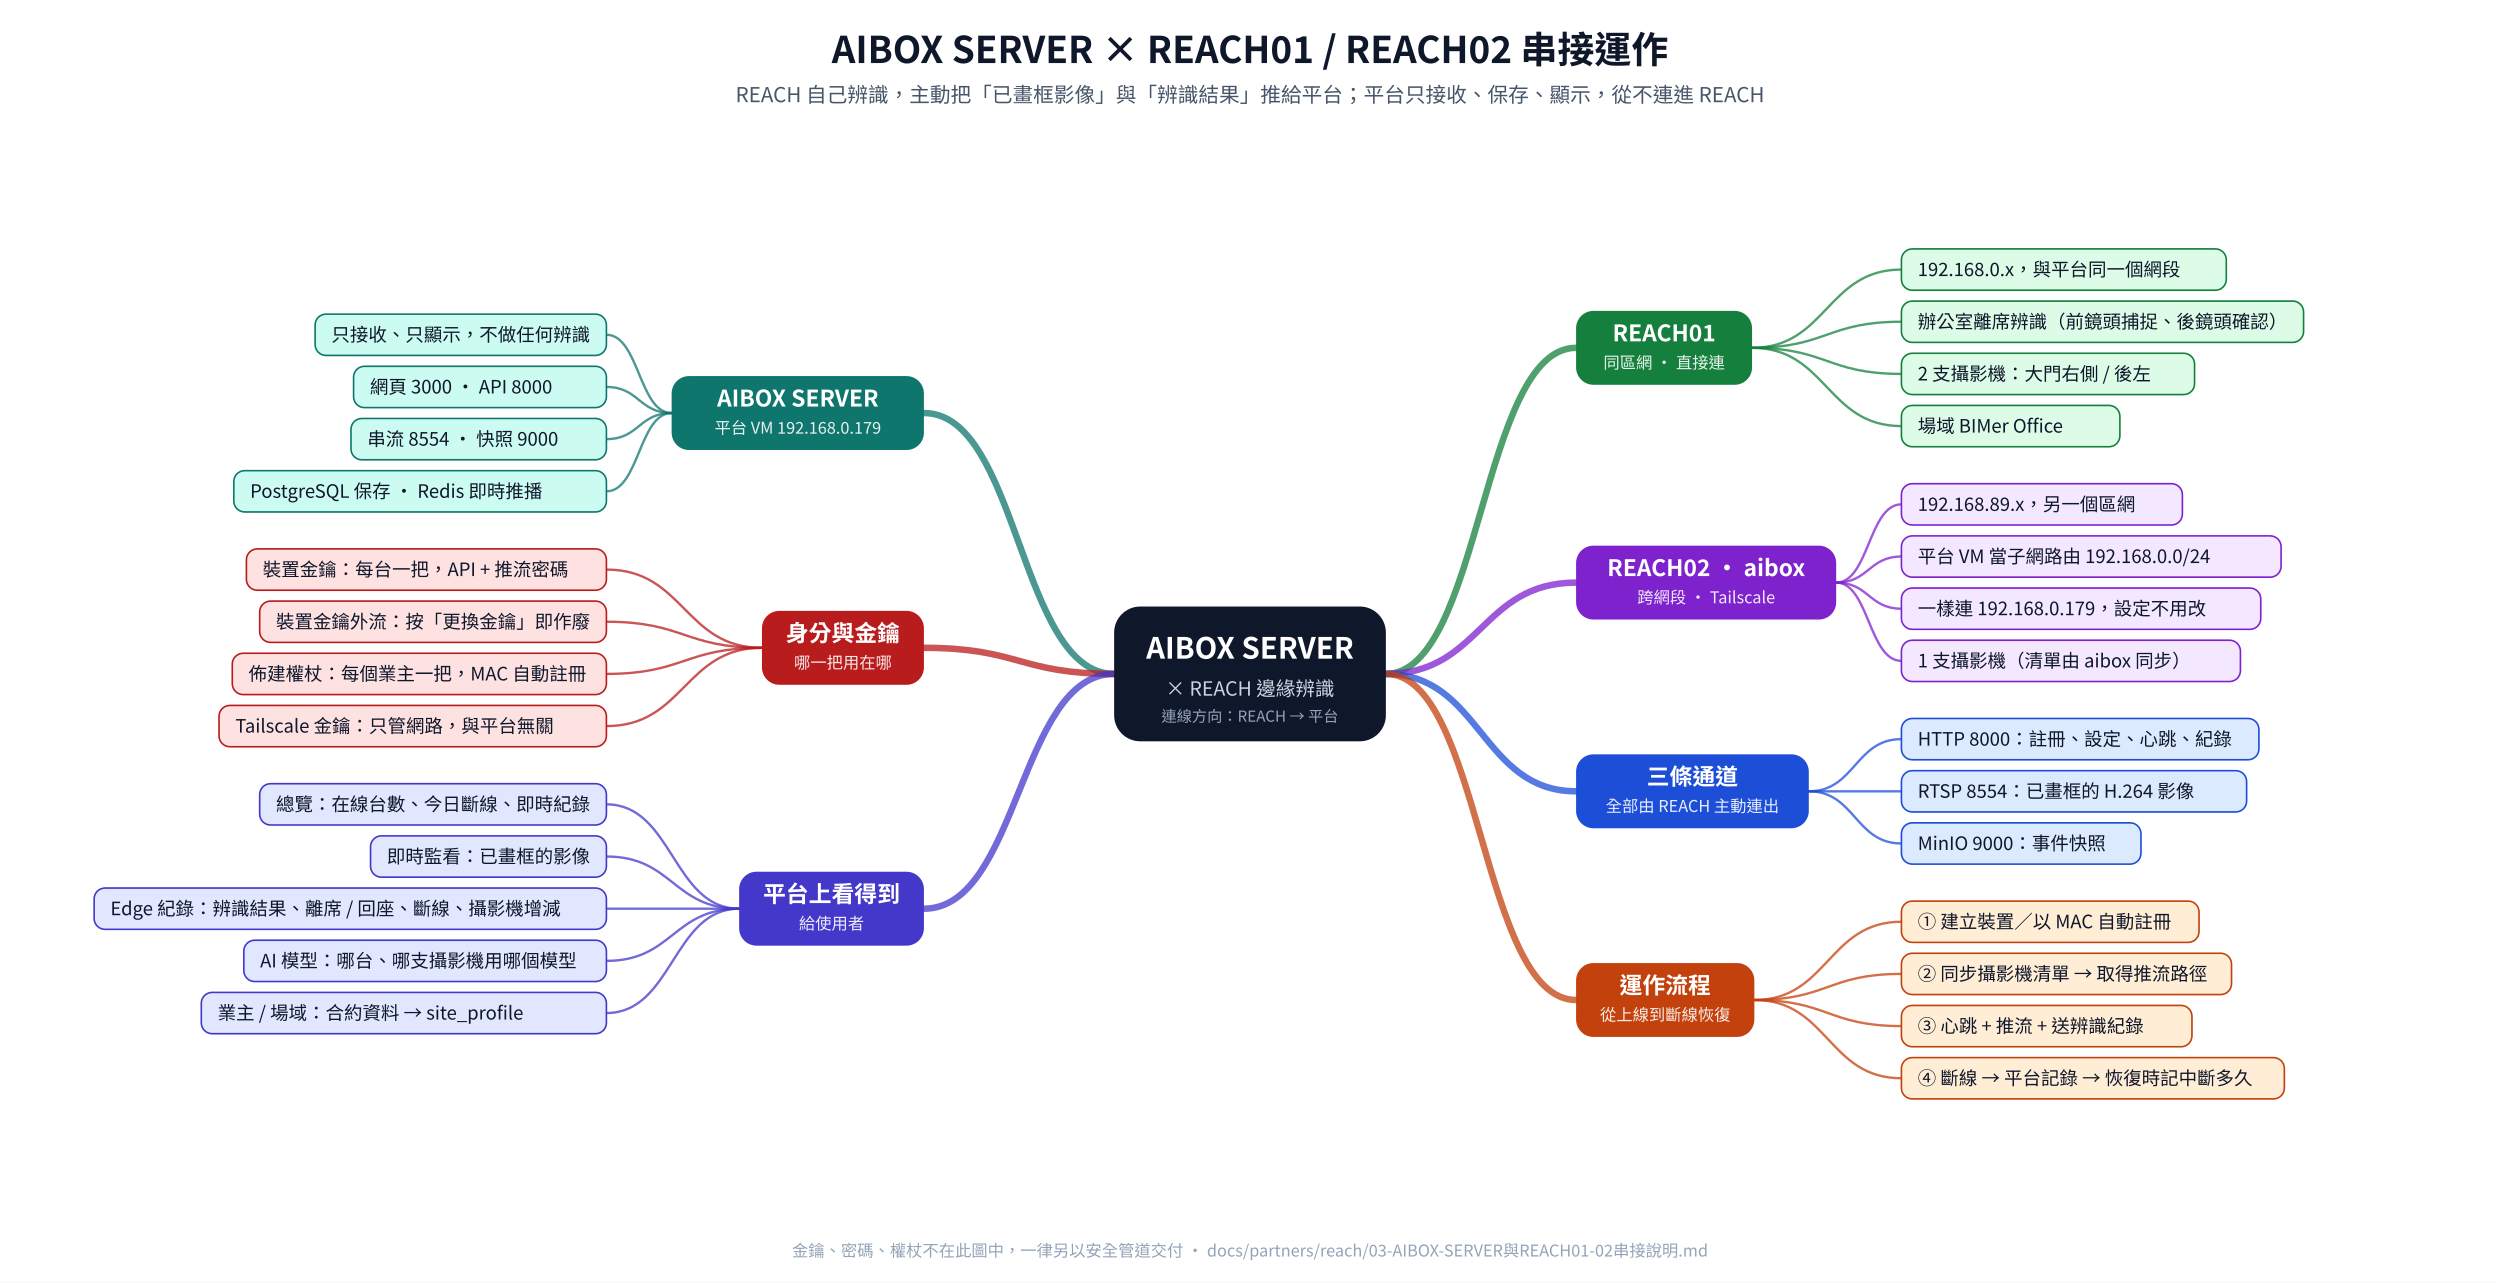
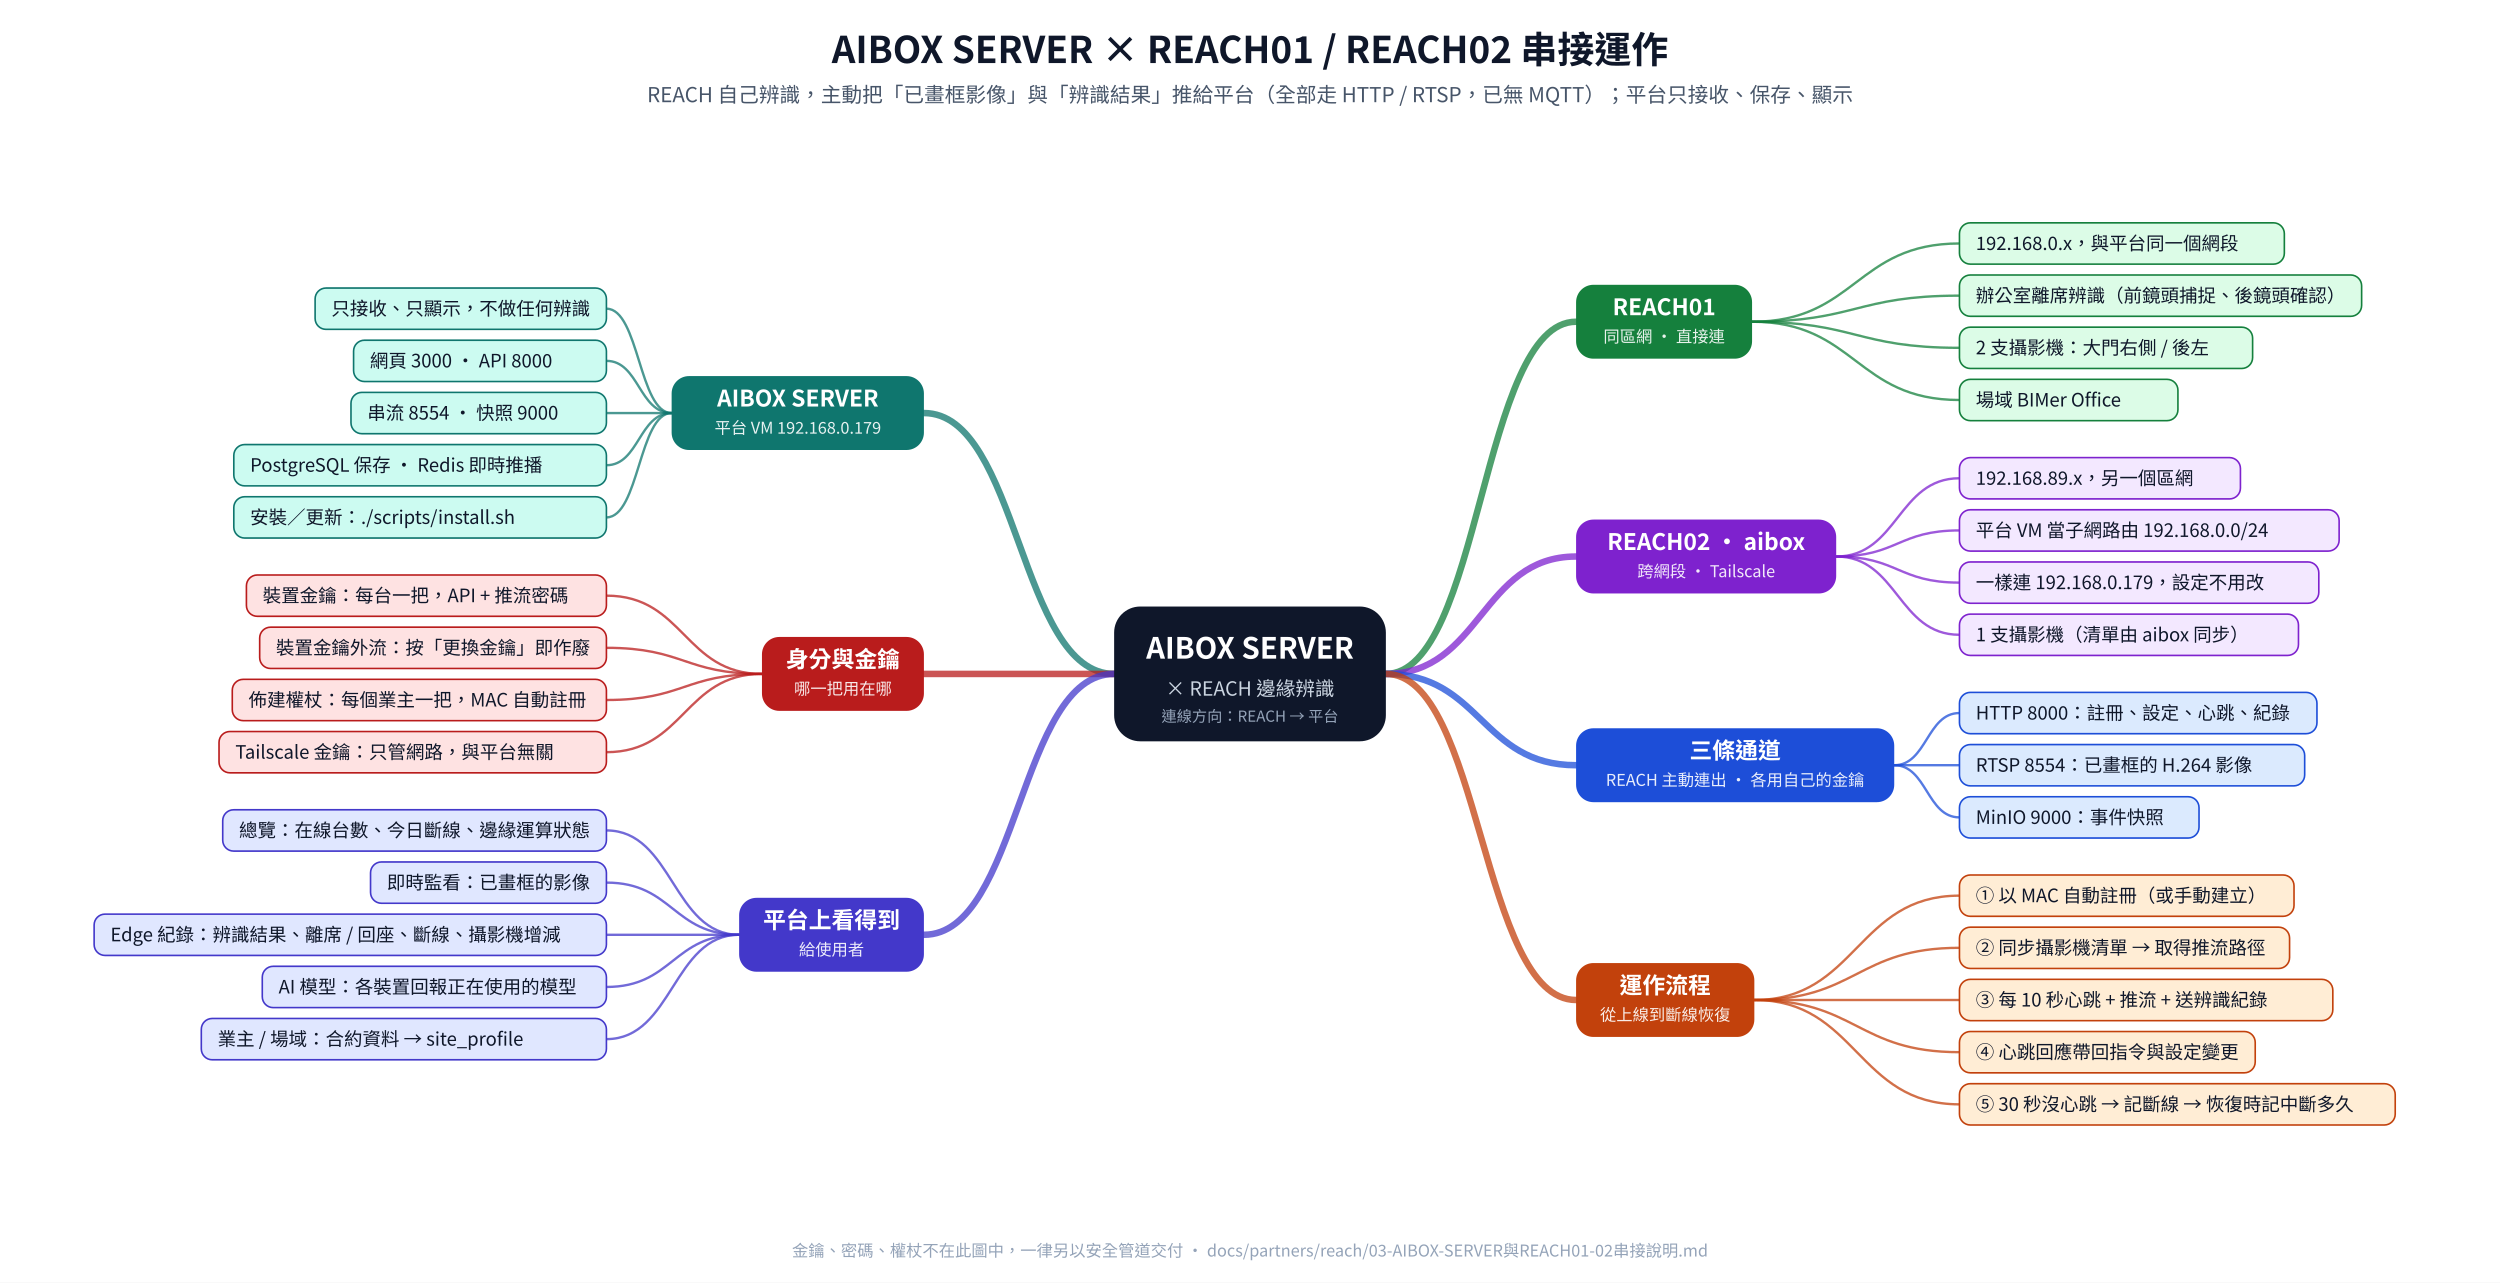
<svg xmlns="http://www.w3.org/2000/svg" width="2300" height="1180" viewBox="0 0 2300 1180" font-family="'Noto Sans TC','Noto Sans CJK TC','PingFang TC','Microsoft JhengHei','WenQuanYi Zen Hei',sans-serif">
  <rect width="2300" height="1180" fill="#ffffff" />
  <text x="1150.0" y="58" text-anchor="middle" font-size="34" font-weight="700" fill="#0f172a">AIBOX SERVER × REACH01 / REACH02 串接運作</text>
-   <text x="1150.0" y="94" text-anchor="middle" font-size="19" fill="#475569">REACH 自己辨識，主動把「已畫框影像」與「辨識結果」推給平台；平台只接收、保存、顯示，從不連進 REACH</text>
+   <text x="1150.0" y="94" text-anchor="middle" font-size="19" fill="#475569">REACH 自己辨識，主動把「已畫框影像」與「辨識結果」推給平台（全部走 HTTP / RTSP，已無 MQTT）；平台只接收、保存、顯示</text>
  <path d="M1025.0,620.0 C937.5,620.0 937.5,380.0 850.0,380.0" fill="none" stroke="#0f766e" stroke-width="6" stroke-opacity="0.75" stroke-linecap="round" />
-   <path d="M617.9,380.0 C587.9,380.0 587.9,308.0 557.9,308.0" fill="none" stroke="#0f766e" stroke-width="2.2" stroke-opacity="0.75" stroke-linecap="round" />
-   <path d="M617.9,380.0 C587.9,380.0 587.9,356.0 557.9,356.0" fill="none" stroke="#0f766e" stroke-width="2.2" stroke-opacity="0.75" stroke-linecap="round" />
-   <path d="M617.9,380.0 C587.9,380.0 587.9,404.0 557.9,404.0" fill="none" stroke="#0f766e" stroke-width="2.2" stroke-opacity="0.75" stroke-linecap="round" />
-   <path d="M617.9,380.0 C587.9,380.0 587.9,452.0 557.9,452.0" fill="none" stroke="#0f766e" stroke-width="2.2" stroke-opacity="0.75" stroke-linecap="round" />
-   <path d="M1025.0,620.0 C937.5,620.0 937.5,596.0 850.0,596.0" fill="none" stroke="#b91c1c" stroke-width="6" stroke-opacity="0.75" stroke-linecap="round" />
-   <path d="M701.0,596.0 C629.5,596.0 629.5,524.0 557.9,524.0" fill="none" stroke="#b91c1c" stroke-width="2.2" stroke-opacity="0.75" stroke-linecap="round" />
-   <path d="M701.0,596.0 C629.5,596.0 629.5,572.0 557.9,572.0" fill="none" stroke="#b91c1c" stroke-width="2.2" stroke-opacity="0.75" stroke-linecap="round" />
-   <path d="M701.0,596.0 C629.5,596.0 629.5,620.0 557.9,620.0" fill="none" stroke="#b91c1c" stroke-width="2.2" stroke-opacity="0.75" stroke-linecap="round" />
-   <path d="M701.0,596.0 C629.5,596.0 629.5,668.0 557.9,668.0" fill="none" stroke="#b91c1c" stroke-width="2.2" stroke-opacity="0.75" stroke-linecap="round" />
-   <path d="M1025.0,620.0 C937.5,620.0 937.5,836.0 850.0,836.0" fill="none" stroke="#4338ca" stroke-width="6" stroke-opacity="0.75" stroke-linecap="round" />
-   <path d="M680.0,836.0 C619.0,836.0 619.0,740.0 557.9,740.0" fill="none" stroke="#4338ca" stroke-width="2.2" stroke-opacity="0.75" stroke-linecap="round" />
-   <path d="M680.0,836.0 C619.0,836.0 619.0,788.0 557.9,788.0" fill="none" stroke="#4338ca" stroke-width="2.2" stroke-opacity="0.75" stroke-linecap="round" />
-   <path d="M680.0,836.0 C619.0,836.0 619.0,836.0 557.9,836.0" fill="none" stroke="#4338ca" stroke-width="2.2" stroke-opacity="0.75" stroke-linecap="round" />
-   <path d="M680.0,836.0 C619.0,836.0 619.0,884.0 557.9,884.0" fill="none" stroke="#4338ca" stroke-width="2.2" stroke-opacity="0.75" stroke-linecap="round" />
-   <path d="M680.0,836.0 C619.0,836.0 619.0,932.0 557.9,932.0" fill="none" stroke="#4338ca" stroke-width="2.2" stroke-opacity="0.75" stroke-linecap="round" />
-   <path d="M1275.0,620.0 C1362.5,620.0 1362.5,320.0 1450.0,320.0" fill="none" stroke="#15803d" stroke-width="6" stroke-opacity="0.75" stroke-linecap="round" />
-   <path d="M1611.9,320.0 C1680.6,320.0 1680.6,248.0 1749.3,248.0" fill="none" stroke="#15803d" stroke-width="2.2" stroke-opacity="0.75" stroke-linecap="round" />
-   <path d="M1611.9,320.0 C1680.6,320.0 1680.6,296.0 1749.3,296.0" fill="none" stroke="#15803d" stroke-width="2.2" stroke-opacity="0.75" stroke-linecap="round" />
-   <path d="M1611.9,320.0 C1680.6,320.0 1680.6,344.0 1749.3,344.0" fill="none" stroke="#15803d" stroke-width="2.2" stroke-opacity="0.75" stroke-linecap="round" />
-   <path d="M1611.9,320.0 C1680.6,320.0 1680.6,392.0 1749.3,392.0" fill="none" stroke="#15803d" stroke-width="2.2" stroke-opacity="0.75" stroke-linecap="round" />
-   <path d="M1275.0,620.0 C1362.5,620.0 1362.5,536.0 1450.0,536.0" fill="none" stroke="#7e22ce" stroke-width="6" stroke-opacity="0.75" stroke-linecap="round" />
-   <path d="M1689.3,536.0 C1719.3,536.0 1719.3,464.0 1749.3,464.0" fill="none" stroke="#7e22ce" stroke-width="2.2" stroke-opacity="0.75" stroke-linecap="round" />
-   <path d="M1689.3,536.0 C1719.3,536.0 1719.3,512.0 1749.3,512.0" fill="none" stroke="#7e22ce" stroke-width="2.2" stroke-opacity="0.75" stroke-linecap="round" />
-   <path d="M1689.3,536.0 C1719.3,536.0 1719.3,560.0 1749.3,560.0" fill="none" stroke="#7e22ce" stroke-width="2.2" stroke-opacity="0.75" stroke-linecap="round" />
-   <path d="M1689.3,536.0 C1719.3,536.0 1719.3,608.0 1749.3,608.0" fill="none" stroke="#7e22ce" stroke-width="2.2" stroke-opacity="0.75" stroke-linecap="round" />
-   <path d="M1275.0,620.0 C1362.5,620.0 1362.5,728.0 1450.0,728.0" fill="none" stroke="#1d4ed8" stroke-width="6" stroke-opacity="0.75" stroke-linecap="round" />
-   <path d="M1664.1,728.0 C1706.7,728.0 1706.7,680.0 1749.3,680.0" fill="none" stroke="#1d4ed8" stroke-width="2.2" stroke-opacity="0.75" stroke-linecap="round" />
-   <path d="M1664.1,728.0 C1706.7,728.0 1706.7,728.0 1749.3,728.0" fill="none" stroke="#1d4ed8" stroke-width="2.2" stroke-opacity="0.75" stroke-linecap="round" />
-   <path d="M1664.1,728.0 C1706.7,728.0 1706.7,776.0 1749.3,776.0" fill="none" stroke="#1d4ed8" stroke-width="2.2" stroke-opacity="0.75" stroke-linecap="round" />
+   <path d="M617.9,380.0 C587.9,380.0 587.9,284.0 557.9,284.0" fill="none" stroke="#0f766e" stroke-width="2.2" stroke-opacity="0.75" stroke-linecap="round" />
+   <path d="M617.9,380.0 C587.9,380.0 587.9,332.0 557.9,332.0" fill="none" stroke="#0f766e" stroke-width="2.2" stroke-opacity="0.75" stroke-linecap="round" />
+   <path d="M617.9,380.0 C587.9,380.0 587.9,380.0 557.9,380.0" fill="none" stroke="#0f766e" stroke-width="2.2" stroke-opacity="0.75" stroke-linecap="round" />
+   <path d="M617.9,380.0 C587.9,380.0 587.9,428.0 557.9,428.0" fill="none" stroke="#0f766e" stroke-width="2.2" stroke-opacity="0.75" stroke-linecap="round" />
+   <path d="M617.9,380.0 C587.9,380.0 587.9,476.0 557.9,476.0" fill="none" stroke="#0f766e" stroke-width="2.2" stroke-opacity="0.75" stroke-linecap="round" />
+   <path d="M1025.0,620.0 C937.5,620.0 937.5,620.0 850.0,620.0" fill="none" stroke="#b91c1c" stroke-width="6" stroke-opacity="0.75" stroke-linecap="round" />
+   <path d="M701.0,620.0 C629.5,620.0 629.5,548.0 557.9,548.0" fill="none" stroke="#b91c1c" stroke-width="2.2" stroke-opacity="0.75" stroke-linecap="round" />
+   <path d="M701.0,620.0 C629.5,620.0 629.5,596.0 557.9,596.0" fill="none" stroke="#b91c1c" stroke-width="2.2" stroke-opacity="0.75" stroke-linecap="round" />
+   <path d="M701.0,620.0 C629.5,620.0 629.5,644.0 557.9,644.0" fill="none" stroke="#b91c1c" stroke-width="2.2" stroke-opacity="0.75" stroke-linecap="round" />
+   <path d="M701.0,620.0 C629.5,620.0 629.5,692.0 557.9,692.0" fill="none" stroke="#b91c1c" stroke-width="2.2" stroke-opacity="0.75" stroke-linecap="round" />
+   <path d="M1025.0,620.0 C937.5,620.0 937.5,860.0 850.0,860.0" fill="none" stroke="#4338ca" stroke-width="6" stroke-opacity="0.75" stroke-linecap="round" />
+   <path d="M680.0,860.0 C619.0,860.0 619.0,764.0 557.9,764.0" fill="none" stroke="#4338ca" stroke-width="2.2" stroke-opacity="0.75" stroke-linecap="round" />
+   <path d="M680.0,860.0 C619.0,860.0 619.0,812.0 557.9,812.0" fill="none" stroke="#4338ca" stroke-width="2.2" stroke-opacity="0.75" stroke-linecap="round" />
+   <path d="M680.0,860.0 C619.0,860.0 619.0,860.0 557.9,860.0" fill="none" stroke="#4338ca" stroke-width="2.2" stroke-opacity="0.75" stroke-linecap="round" />
+   <path d="M680.0,860.0 C619.0,860.0 619.0,908.0 557.9,908.0" fill="none" stroke="#4338ca" stroke-width="2.2" stroke-opacity="0.75" stroke-linecap="round" />
+   <path d="M680.0,860.0 C619.0,860.0 619.0,956.0 557.9,956.0" fill="none" stroke="#4338ca" stroke-width="2.2" stroke-opacity="0.75" stroke-linecap="round" />
+   <path d="M1275.0,620.0 C1362.5,620.0 1362.5,296.0 1450.0,296.0" fill="none" stroke="#15803d" stroke-width="6" stroke-opacity="0.75" stroke-linecap="round" />
+   <path d="M1611.9,296.0 C1707.3,296.0 1707.3,224.0 1802.7,224.0" fill="none" stroke="#15803d" stroke-width="2.2" stroke-opacity="0.75" stroke-linecap="round" />
+   <path d="M1611.9,296.0 C1707.3,296.0 1707.3,272.0 1802.7,272.0" fill="none" stroke="#15803d" stroke-width="2.2" stroke-opacity="0.75" stroke-linecap="round" />
+   <path d="M1611.9,296.0 C1707.3,296.0 1707.3,320.0 1802.7,320.0" fill="none" stroke="#15803d" stroke-width="2.2" stroke-opacity="0.75" stroke-linecap="round" />
+   <path d="M1611.9,296.0 C1707.3,296.0 1707.3,368.0 1802.7,368.0" fill="none" stroke="#15803d" stroke-width="2.2" stroke-opacity="0.75" stroke-linecap="round" />
+   <path d="M1275.0,620.0 C1362.5,620.0 1362.5,512.0 1450.0,512.0" fill="none" stroke="#7e22ce" stroke-width="6" stroke-opacity="0.75" stroke-linecap="round" />
+   <path d="M1689.3,512.0 C1746.0,512.0 1746.0,440.0 1802.7,440.0" fill="none" stroke="#7e22ce" stroke-width="2.2" stroke-opacity="0.75" stroke-linecap="round" />
+   <path d="M1689.3,512.0 C1746.0,512.0 1746.0,488.0 1802.7,488.0" fill="none" stroke="#7e22ce" stroke-width="2.2" stroke-opacity="0.75" stroke-linecap="round" />
+   <path d="M1689.3,512.0 C1746.0,512.0 1746.0,536.0 1802.7,536.0" fill="none" stroke="#7e22ce" stroke-width="2.2" stroke-opacity="0.75" stroke-linecap="round" />
+   <path d="M1689.3,512.0 C1746.0,512.0 1746.0,584.0 1802.7,584.0" fill="none" stroke="#7e22ce" stroke-width="2.2" stroke-opacity="0.75" stroke-linecap="round" />
+   <path d="M1275.0,620.0 C1362.5,620.0 1362.5,704.0 1450.0,704.0" fill="none" stroke="#1d4ed8" stroke-width="6" stroke-opacity="0.75" stroke-linecap="round" />
+   <path d="M1742.7,704.0 C1772.7,704.0 1772.7,656.0 1802.7,656.0" fill="none" stroke="#1d4ed8" stroke-width="2.2" stroke-opacity="0.75" stroke-linecap="round" />
+   <path d="M1742.7,704.0 C1772.7,704.0 1772.7,704.0 1802.7,704.0" fill="none" stroke="#1d4ed8" stroke-width="2.2" stroke-opacity="0.75" stroke-linecap="round" />
+   <path d="M1742.7,704.0 C1772.7,704.0 1772.7,752.0 1802.7,752.0" fill="none" stroke="#1d4ed8" stroke-width="2.2" stroke-opacity="0.75" stroke-linecap="round" />
  <path d="M1275.0,620.0 C1362.5,620.0 1362.5,920.0 1450.0,920.0" fill="none" stroke="#c2410c" stroke-width="6" stroke-opacity="0.75" stroke-linecap="round" />
-   <path d="M1614.0,920.0 C1681.7,920.0 1681.7,848.0 1749.3,848.0" fill="none" stroke="#c2410c" stroke-width="2.2" stroke-opacity="0.75" stroke-linecap="round" />
-   <path d="M1614.0,920.0 C1681.7,920.0 1681.7,896.0 1749.3,896.0" fill="none" stroke="#c2410c" stroke-width="2.2" stroke-opacity="0.75" stroke-linecap="round" />
-   <path d="M1614.0,920.0 C1681.7,920.0 1681.7,944.0 1749.3,944.0" fill="none" stroke="#c2410c" stroke-width="2.2" stroke-opacity="0.75" stroke-linecap="round" />
-   <path d="M1614.0,920.0 C1681.7,920.0 1681.7,992.0 1749.3,992.0" fill="none" stroke="#c2410c" stroke-width="2.2" stroke-opacity="0.75" stroke-linecap="round" />
+   <path d="M1614.0,920.0 C1708.3,920.0 1708.3,824.0 1802.7,824.0" fill="none" stroke="#c2410c" stroke-width="2.2" stroke-opacity="0.75" stroke-linecap="round" />
+   <path d="M1614.0,920.0 C1708.3,920.0 1708.3,872.0 1802.7,872.0" fill="none" stroke="#c2410c" stroke-width="2.2" stroke-opacity="0.75" stroke-linecap="round" />
+   <path d="M1614.0,920.0 C1708.3,920.0 1708.3,920.0 1802.7,920.0" fill="none" stroke="#c2410c" stroke-width="2.2" stroke-opacity="0.75" stroke-linecap="round" />
+   <path d="M1614.0,920.0 C1708.3,920.0 1708.3,968.0 1802.7,968.0" fill="none" stroke="#c2410c" stroke-width="2.2" stroke-opacity="0.75" stroke-linecap="round" />
+   <path d="M1614.0,920.0 C1708.3,920.0 1708.3,1016.0 1802.7,1016.0" fill="none" stroke="#c2410c" stroke-width="2.2" stroke-opacity="0.75" stroke-linecap="round" />
  <rect x="1025.0" y="558.0" width="250" height="124" rx="24" fill="#0f172a" />
  <text x="1150.0" y="606.0" text-anchor="middle" font-size="27" font-weight="700" fill="#ffffff">AIBOX SERVER</text>
  <text x="1150.0" y="640.0" text-anchor="middle" font-size="18" fill="#cbd5e1">× REACH 邊緣辨識</text>
  <text x="1150.0" y="664.0" text-anchor="middle" font-size="14" fill="#94a3b8">連線方向：REACH → 平台</text>
  <rect x="617.9" y="346.0" width="232.1" height="68" rx="16" fill="#0f766e" />
  <text x="734.0" y="374.0" text-anchor="middle" font-size="21" font-weight="700" fill="#ffffff">AIBOX SERVER</text>
  <text x="734.0" y="399.0" text-anchor="middle" font-size="15" fill="#ffffff" fill-opacity="0.9">平台 VM 192.168.0.179</text>
-   <rect x="289.9" y="289.0" width="268.0" height="38" rx="10" fill="#ccfbf1" stroke="#0f766e" stroke-width="1.5" />
-   <text x="304.9" y="314.0" font-size="17" fill="#0f172a">只接收、只顯示，不做任何辨識</text>
-   <rect x="325.3" y="337.0" width="232.6" height="38" rx="10" fill="#ccfbf1" stroke="#0f766e" stroke-width="1.5" />
-   <text x="340.3" y="362.0" font-size="17" fill="#0f172a">網頁 3000 · API 8000</text>
-   <rect x="322.9" y="385.0" width="235.0" height="38" rx="10" fill="#ccfbf1" stroke="#0f766e" stroke-width="1.5" />
-   <text x="337.9" y="410.0" font-size="17" fill="#0f172a">串流 8554 · 快照 9000</text>
-   <rect x="215.1" y="433.0" width="342.8" height="38" rx="10" fill="#ccfbf1" stroke="#0f766e" stroke-width="1.5" />
-   <text x="230.1" y="458.0" font-size="17" fill="#0f172a">PostgreSQL 保存 · Redis 即時推播</text>
-   <rect x="701.0" y="562.0" width="149.0" height="68" rx="16" fill="#b91c1c" />
-   <text x="775.5" y="590.0" text-anchor="middle" font-size="21" font-weight="700" fill="#ffffff">身分與金鑰</text>
-   <text x="775.5" y="615.0" text-anchor="middle" font-size="15" fill="#ffffff" fill-opacity="0.9">哪一把用在哪</text>
-   <rect x="226.7" y="505.0" width="331.2" height="38" rx="10" fill="#fee2e2" stroke="#b91c1c" stroke-width="1.5" />
-   <text x="241.7" y="530.0" font-size="17" fill="#0f172a">裝置金鑰：每台一把，API + 推流密碼</text>
-   <rect x="238.9" y="553.0" width="319.0" height="38" rx="10" fill="#fee2e2" stroke="#b91c1c" stroke-width="1.5" />
-   <text x="253.9" y="578.0" font-size="17" fill="#0f172a">裝置金鑰外流：按「更換金鑰」即作廢</text>
-   <rect x="213.7" y="601.0" width="344.2" height="38" rx="10" fill="#fee2e2" stroke="#b91c1c" stroke-width="1.5" />
-   <text x="228.7" y="626.0" font-size="17" fill="#0f172a">佈建權杖：每個業主一把，MAC 自動註冊</text>
-   <rect x="201.5" y="649.0" width="356.4" height="38" rx="10" fill="#fee2e2" stroke="#b91c1c" stroke-width="1.5" />
-   <text x="216.5" y="674.0" font-size="17" fill="#0f172a">Tailscale 金鑰：只管網路，與平台無關</text>
-   <rect x="680.0" y="802.0" width="170.0" height="68" rx="16" fill="#4338ca" />
-   <text x="765.0" y="830.0" text-anchor="middle" font-size="21" font-weight="700" fill="#ffffff">平台上看得到</text>
-   <text x="765.0" y="855.0" text-anchor="middle" font-size="15" fill="#ffffff" fill-opacity="0.9">給使用者</text>
-   <rect x="238.9" y="721.0" width="319.0" height="38" rx="10" fill="#e0e7ff" stroke="#4338ca" stroke-width="1.5" />
-   <text x="253.9" y="746.0" font-size="17" fill="#0f172a">總覽：在線台數、今日斷線、即時紀錄</text>
-   <rect x="340.9" y="769.0" width="217.0" height="38" rx="10" fill="#e0e7ff" stroke="#4338ca" stroke-width="1.5" />
-   <text x="355.9" y="794.0" font-size="17" fill="#0f172a">即時監看：已畫框的影像</text>
-   <rect x="86.6" y="817.0" width="471.3" height="38" rx="10" fill="#e0e7ff" stroke="#4338ca" stroke-width="1.5" />
-   <text x="101.6" y="842.0" font-size="17" fill="#0f172a">Edge 紀錄：辨識結果、離席 / 回座、斷線、攝影機增減</text>
-   <rect x="224.3" y="865.0" width="333.6" height="38" rx="10" fill="#e0e7ff" stroke="#4338ca" stroke-width="1.5" />
-   <text x="239.3" y="890.0" font-size="17" fill="#0f172a">AI 模型：哪台、哪支攝影機用哪個模型</text>
-   <rect x="185.2" y="913.0" width="372.7" height="38" rx="10" fill="#e0e7ff" stroke="#4338ca" stroke-width="1.5" />
-   <text x="200.2" y="938.0" font-size="17" fill="#0f172a">業主 / 場域：合約資料 → site_profile</text>
-   <rect x="1450.0" y="286.0" width="161.9" height="68" rx="16" fill="#15803d" />
-   <text x="1531.0" y="314.0" text-anchor="middle" font-size="21" font-weight="700" fill="#ffffff">REACH01</text>
-   <text x="1531.0" y="339.0" text-anchor="middle" font-size="15" fill="#ffffff" fill-opacity="0.9">同區網 · 直接連</text>
-   <rect x="1749.3" y="229.0" width="298.9" height="38" rx="10" fill="#dcfce7" stroke="#15803d" stroke-width="1.5" />
-   <text x="1764.3" y="254.0" font-size="17" fill="#0f172a">192.168.0.x，與平台同一個網段</text>
-   <rect x="1749.3" y="277.0" width="370.0" height="38" rx="10" fill="#dcfce7" stroke="#15803d" stroke-width="1.5" />
-   <text x="1764.3" y="302.0" font-size="17" fill="#0f172a">辦公室離席辨識（前鏡頭捕捉、後鏡頭確認）</text>
-   <rect x="1749.3" y="325.0" width="269.7" height="38" rx="10" fill="#dcfce7" stroke="#15803d" stroke-width="1.5" />
-   <text x="1764.3" y="350.0" font-size="17" fill="#0f172a">2 支攝影機：大門右側 / 後左</text>
-   <rect x="1749.3" y="373.0" width="201.0" height="38" rx="10" fill="#dcfce7" stroke="#15803d" stroke-width="1.5" />
-   <text x="1764.3" y="398.0" font-size="17" fill="#0f172a">場域 BIMer Office</text>
-   <rect x="1450.0" y="502.0" width="239.3" height="68" rx="16" fill="#7e22ce" />
-   <text x="1569.7" y="530.0" text-anchor="middle" font-size="21" font-weight="700" fill="#ffffff">REACH02 · aibox</text>
-   <text x="1569.7" y="555.0" text-anchor="middle" font-size="15" fill="#ffffff" fill-opacity="0.9">跨網段 · Tailscale</text>
-   <rect x="1749.3" y="445.0" width="258.5" height="38" rx="10" fill="#f3e8ff" stroke="#7e22ce" stroke-width="1.5" />
-   <text x="1764.3" y="470.0" font-size="17" fill="#0f172a">192.168.89.x，另一個區網</text>
-   <rect x="1749.3" y="493.0" width="349.3" height="38" rx="10" fill="#f3e8ff" stroke="#7e22ce" stroke-width="1.5" />
-   <text x="1764.3" y="518.0" font-size="17" fill="#0f172a">平台 VM 當子網路由 192.168.0.0/24</text>
-   <rect x="1749.3" y="541.0" width="330.6" height="38" rx="10" fill="#f3e8ff" stroke="#7e22ce" stroke-width="1.5" />
-   <text x="1764.3" y="566.0" font-size="17" fill="#0f172a">一樣連 192.168.0.179，設定不用改</text>
-   <rect x="1749.3" y="589.0" width="311.9" height="38" rx="10" fill="#f3e8ff" stroke="#7e22ce" stroke-width="1.5" />
-   <text x="1764.3" y="614.0" font-size="17" fill="#0f172a">1 支攝影機（清單由 aibox 同步）</text>
-   <rect x="1450.0" y="694.0" width="214.1" height="68" rx="16" fill="#1d4ed8" />
-   <text x="1557.0" y="722.0" text-anchor="middle" font-size="21" font-weight="700" fill="#ffffff">三條通道</text>
-   <text x="1557.0" y="747.0" text-anchor="middle" font-size="15" fill="#ffffff" fill-opacity="0.9">全部由 REACH 主動連出</text>
-   <rect x="1749.3" y="661.0" width="328.9" height="38" rx="10" fill="#dbeafe" stroke="#1d4ed8" stroke-width="1.5" />
-   <text x="1764.3" y="686.0" font-size="17" fill="#0f172a">HTTP 8000：註冊、設定、心跳、紀錄</text>
-   <rect x="1749.3" y="709.0" width="317.6" height="38" rx="10" fill="#dbeafe" stroke="#1d4ed8" stroke-width="1.5" />
-   <text x="1764.3" y="734.0" font-size="17" fill="#0f172a">RTSP 8554：已畫框的 H.264 影像</text>
-   <rect x="1749.3" y="757.0" width="220.4" height="38" rx="10" fill="#dbeafe" stroke="#1d4ed8" stroke-width="1.5" />
-   <text x="1764.3" y="782.0" font-size="17" fill="#0f172a">MinIO 9000：事件快照</text>
+   <rect x="289.9" y="265.0" width="268.0" height="38" rx="10" fill="#ccfbf1" stroke="#0f766e" stroke-width="1.5" />
+   <text x="304.9" y="290.0" font-size="17" fill="#0f172a">只接收、只顯示，不做任何辨識</text>
+   <rect x="325.3" y="313.0" width="232.6" height="38" rx="10" fill="#ccfbf1" stroke="#0f766e" stroke-width="1.5" />
+   <text x="340.3" y="338.0" font-size="17" fill="#0f172a">網頁 3000 · API 8000</text>
+   <rect x="322.9" y="361.0" width="235.0" height="38" rx="10" fill="#ccfbf1" stroke="#0f766e" stroke-width="1.5" />
+   <text x="337.9" y="386.0" font-size="17" fill="#0f172a">串流 8554 · 快照 9000</text>
+   <rect x="215.1" y="409.0" width="342.8" height="38" rx="10" fill="#ccfbf1" stroke="#0f766e" stroke-width="1.5" />
+   <text x="230.1" y="434.0" font-size="17" fill="#0f172a">PostgreSQL 保存 · Redis 即時推播</text>
+   <rect x="215.1" y="457.0" width="342.8" height="38" rx="10" fill="#ccfbf1" stroke="#0f766e" stroke-width="1.5" />
+   <text x="230.1" y="482.0" font-size="17" fill="#0f172a">安裝／更新：./scripts/install.sh</text>
+   <rect x="701.0" y="586.0" width="149.0" height="68" rx="16" fill="#b91c1c" />
+   <text x="775.5" y="614.0" text-anchor="middle" font-size="21" font-weight="700" fill="#ffffff">身分與金鑰</text>
+   <text x="775.5" y="639.0" text-anchor="middle" font-size="15" fill="#ffffff" fill-opacity="0.9">哪一把用在哪</text>
+   <rect x="226.7" y="529.0" width="331.2" height="38" rx="10" fill="#fee2e2" stroke="#b91c1c" stroke-width="1.5" />
+   <text x="241.7" y="554.0" font-size="17" fill="#0f172a">裝置金鑰：每台一把，API + 推流密碼</text>
+   <rect x="238.9" y="577.0" width="319.0" height="38" rx="10" fill="#fee2e2" stroke="#b91c1c" stroke-width="1.5" />
+   <text x="253.9" y="602.0" font-size="17" fill="#0f172a">裝置金鑰外流：按「更換金鑰」即作廢</text>
+   <rect x="213.7" y="625.0" width="344.2" height="38" rx="10" fill="#fee2e2" stroke="#b91c1c" stroke-width="1.5" />
+   <text x="228.7" y="650.0" font-size="17" fill="#0f172a">佈建權杖：每個業主一把，MAC 自動註冊</text>
+   <rect x="201.5" y="673.0" width="356.4" height="38" rx="10" fill="#fee2e2" stroke="#b91c1c" stroke-width="1.5" />
+   <text x="216.5" y="698.0" font-size="17" fill="#0f172a">Tailscale 金鑰：只管網路，與平台無關</text>
+   <rect x="680.0" y="826.0" width="170.0" height="68" rx="16" fill="#4338ca" />
+   <text x="765.0" y="854.0" text-anchor="middle" font-size="21" font-weight="700" fill="#ffffff">平台上看得到</text>
+   <text x="765.0" y="879.0" text-anchor="middle" font-size="15" fill="#ffffff" fill-opacity="0.9">給使用者</text>
+   <rect x="204.9" y="745.0" width="353.0" height="38" rx="10" fill="#e0e7ff" stroke="#4338ca" stroke-width="1.5" />
+   <text x="219.9" y="770.0" font-size="17" fill="#0f172a">總覽：在線台數、今日斷線、邊緣運算狀態</text>
+   <rect x="340.9" y="793.0" width="217.0" height="38" rx="10" fill="#e0e7ff" stroke="#4338ca" stroke-width="1.5" />
+   <text x="355.9" y="818.0" font-size="17" fill="#0f172a">即時監看：已畫框的影像</text>
+   <rect x="86.6" y="841.0" width="471.3" height="38" rx="10" fill="#e0e7ff" stroke="#4338ca" stroke-width="1.5" />
+   <text x="101.6" y="866.0" font-size="17" fill="#0f172a">Edge 紀錄：辨識結果、離席 / 回座、斷線、攝影機增減</text>
+   <rect x="241.3" y="889.0" width="316.6" height="38" rx="10" fill="#e0e7ff" stroke="#4338ca" stroke-width="1.5" />
+   <text x="256.3" y="914.0" font-size="17" fill="#0f172a">AI 模型：各裝置回報正在使用的模型</text>
+   <rect x="185.2" y="937.0" width="372.7" height="38" rx="10" fill="#e0e7ff" stroke="#4338ca" stroke-width="1.5" />
+   <text x="200.2" y="962.0" font-size="17" fill="#0f172a">業主 / 場域：合約資料 → site_profile</text>
+   <rect x="1450.0" y="262.0" width="161.9" height="68" rx="16" fill="#15803d" />
+   <text x="1531.0" y="290.0" text-anchor="middle" font-size="21" font-weight="700" fill="#ffffff">REACH01</text>
+   <text x="1531.0" y="315.0" text-anchor="middle" font-size="15" fill="#ffffff" fill-opacity="0.9">同區網 · 直接連</text>
+   <rect x="1802.7" y="205.0" width="298.9" height="38" rx="10" fill="#dcfce7" stroke="#15803d" stroke-width="1.5" />
+   <text x="1817.7" y="230.0" font-size="17" fill="#0f172a">192.168.0.x，與平台同一個網段</text>
+   <rect x="1802.7" y="253.0" width="370.0" height="38" rx="10" fill="#dcfce7" stroke="#15803d" stroke-width="1.5" />
+   <text x="1817.7" y="278.0" font-size="17" fill="#0f172a">辦公室離席辨識（前鏡頭捕捉、後鏡頭確認）</text>
+   <rect x="1802.7" y="301.0" width="269.7" height="38" rx="10" fill="#dcfce7" stroke="#15803d" stroke-width="1.5" />
+   <text x="1817.7" y="326.0" font-size="17" fill="#0f172a">2 支攝影機：大門右側 / 後左</text>
+   <rect x="1802.7" y="349.0" width="201.0" height="38" rx="10" fill="#dcfce7" stroke="#15803d" stroke-width="1.5" />
+   <text x="1817.7" y="374.0" font-size="17" fill="#0f172a">場域 BIMer Office</text>
+   <rect x="1450.0" y="478.0" width="239.3" height="68" rx="16" fill="#7e22ce" />
+   <text x="1569.7" y="506.0" text-anchor="middle" font-size="21" font-weight="700" fill="#ffffff">REACH02 · aibox</text>
+   <text x="1569.7" y="531.0" text-anchor="middle" font-size="15" fill="#ffffff" fill-opacity="0.9">跨網段 · Tailscale</text>
+   <rect x="1802.7" y="421.0" width="258.5" height="38" rx="10" fill="#f3e8ff" stroke="#7e22ce" stroke-width="1.5" />
+   <text x="1817.7" y="446.0" font-size="17" fill="#0f172a">192.168.89.x，另一個區網</text>
+   <rect x="1802.7" y="469.0" width="349.3" height="38" rx="10" fill="#f3e8ff" stroke="#7e22ce" stroke-width="1.5" />
+   <text x="1817.7" y="494.0" font-size="17" fill="#0f172a">平台 VM 當子網路由 192.168.0.0/24</text>
+   <rect x="1802.7" y="517.0" width="330.6" height="38" rx="10" fill="#f3e8ff" stroke="#7e22ce" stroke-width="1.5" />
+   <text x="1817.7" y="542.0" font-size="17" fill="#0f172a">一樣連 192.168.0.179，設定不用改</text>
+   <rect x="1802.7" y="565.0" width="311.9" height="38" rx="10" fill="#f3e8ff" stroke="#7e22ce" stroke-width="1.5" />
+   <text x="1817.7" y="590.0" font-size="17" fill="#0f172a">1 支攝影機（清單由 aibox 同步）</text>
+   <rect x="1450.0" y="670.0" width="292.7" height="68" rx="16" fill="#1d4ed8" />
+   <text x="1596.3" y="698.0" text-anchor="middle" font-size="21" font-weight="700" fill="#ffffff">三條通道</text>
+   <text x="1596.3" y="723.0" text-anchor="middle" font-size="15" fill="#ffffff" fill-opacity="0.9">REACH 主動連出 · 各用自己的金鑰</text>
+   <rect x="1802.7" y="637.0" width="328.9" height="38" rx="10" fill="#dbeafe" stroke="#1d4ed8" stroke-width="1.5" />
+   <text x="1817.7" y="662.0" font-size="17" fill="#0f172a">HTTP 8000：註冊、設定、心跳、紀錄</text>
+   <rect x="1802.7" y="685.0" width="317.6" height="38" rx="10" fill="#dbeafe" stroke="#1d4ed8" stroke-width="1.5" />
+   <text x="1817.7" y="710.0" font-size="17" fill="#0f172a">RTSP 8554：已畫框的 H.264 影像</text>
+   <rect x="1802.7" y="733.0" width="220.4" height="38" rx="10" fill="#dbeafe" stroke="#1d4ed8" stroke-width="1.5" />
+   <text x="1817.7" y="758.0" font-size="17" fill="#0f172a">MinIO 9000：事件快照</text>
  <rect x="1450.0" y="886.0" width="164.0" height="68" rx="16" fill="#c2410c" />
  <text x="1532.0" y="914.0" text-anchor="middle" font-size="21" font-weight="700" fill="#ffffff">運作流程</text>
  <text x="1532.0" y="939.0" text-anchor="middle" font-size="15" fill="#ffffff" fill-opacity="0.9">從上線到斷線恢復</text>
-   <rect x="1749.3" y="829.0" width="273.8" height="38" rx="10" fill="#ffedd5" stroke="#c2410c" stroke-width="1.5" />
-   <text x="1764.3" y="854.0" font-size="17" fill="#0f172a">① 建立裝置／以 MAC 自動註冊</text>
-   <rect x="1749.3" y="877.0" width="303.7" height="38" rx="10" fill="#ffedd5" stroke="#c2410c" stroke-width="1.5" />
-   <text x="1764.3" y="902.0" font-size="17" fill="#0f172a">② 同步攝影機清單 → 取得推流路徑</text>
-   <rect x="1749.3" y="925.0" width="267.3" height="38" rx="10" fill="#ffedd5" stroke="#c2410c" stroke-width="1.5" />
-   <text x="1764.3" y="950.0" font-size="17" fill="#0f172a">③ 心跳 + 推流 + 送辨識紀錄</text>
-   <rect x="1749.3" y="973.0" width="352.3" height="38" rx="10" fill="#ffedd5" stroke="#c2410c" stroke-width="1.5" />
-   <text x="1764.3" y="998.0" font-size="17" fill="#0f172a">④ 斷線 → 平台記錄 → 恢復時記中斷多久</text>
+   <rect x="1802.7" y="805.0" width="307.8" height="38" rx="10" fill="#ffedd5" stroke="#c2410c" stroke-width="1.5" />
+   <text x="1817.7" y="830.0" font-size="17" fill="#0f172a">① 以 MAC 自動註冊（或手動建立）</text>
+   <rect x="1802.7" y="853.0" width="303.7" height="38" rx="10" fill="#ffedd5" stroke="#c2410c" stroke-width="1.5" />
+   <text x="1817.7" y="878.0" font-size="17" fill="#0f172a">② 同步攝影機清單 → 取得推流路徑</text>
+   <rect x="1802.7" y="901.0" width="343.5" height="38" rx="10" fill="#ffedd5" stroke="#c2410c" stroke-width="1.5" />
+   <text x="1817.7" y="926.0" font-size="17" fill="#0f172a">③ 每 10 秒心跳 + 推流 + 送辨識紀錄</text>
+   <rect x="1802.7" y="949.0" width="272.1" height="38" rx="10" fill="#ffedd5" stroke="#c2410c" stroke-width="1.5" />
+   <text x="1817.7" y="974.0" font-size="17" fill="#0f172a">④ 心跳回應帶回指令與設定變更</text>
+   <rect x="1802.7" y="997.0" width="400.9" height="38" rx="10" fill="#ffedd5" stroke="#c2410c" stroke-width="1.5" />
+   <text x="1817.7" y="1022.0" font-size="17" fill="#0f172a">⑤ 30 秒沒心跳 → 記斷線 → 恢復時記中斷多久</text>
  <text x="1150.0" y="1156" text-anchor="middle" font-size="15" fill="#94a3b8">金鑰、密碼、權杖不在此圖中，一律另以安全管道交付 · docs/partners/reach/03-AIBOX-SERVER與REACH01-02串接說明.md</text>
</svg>
